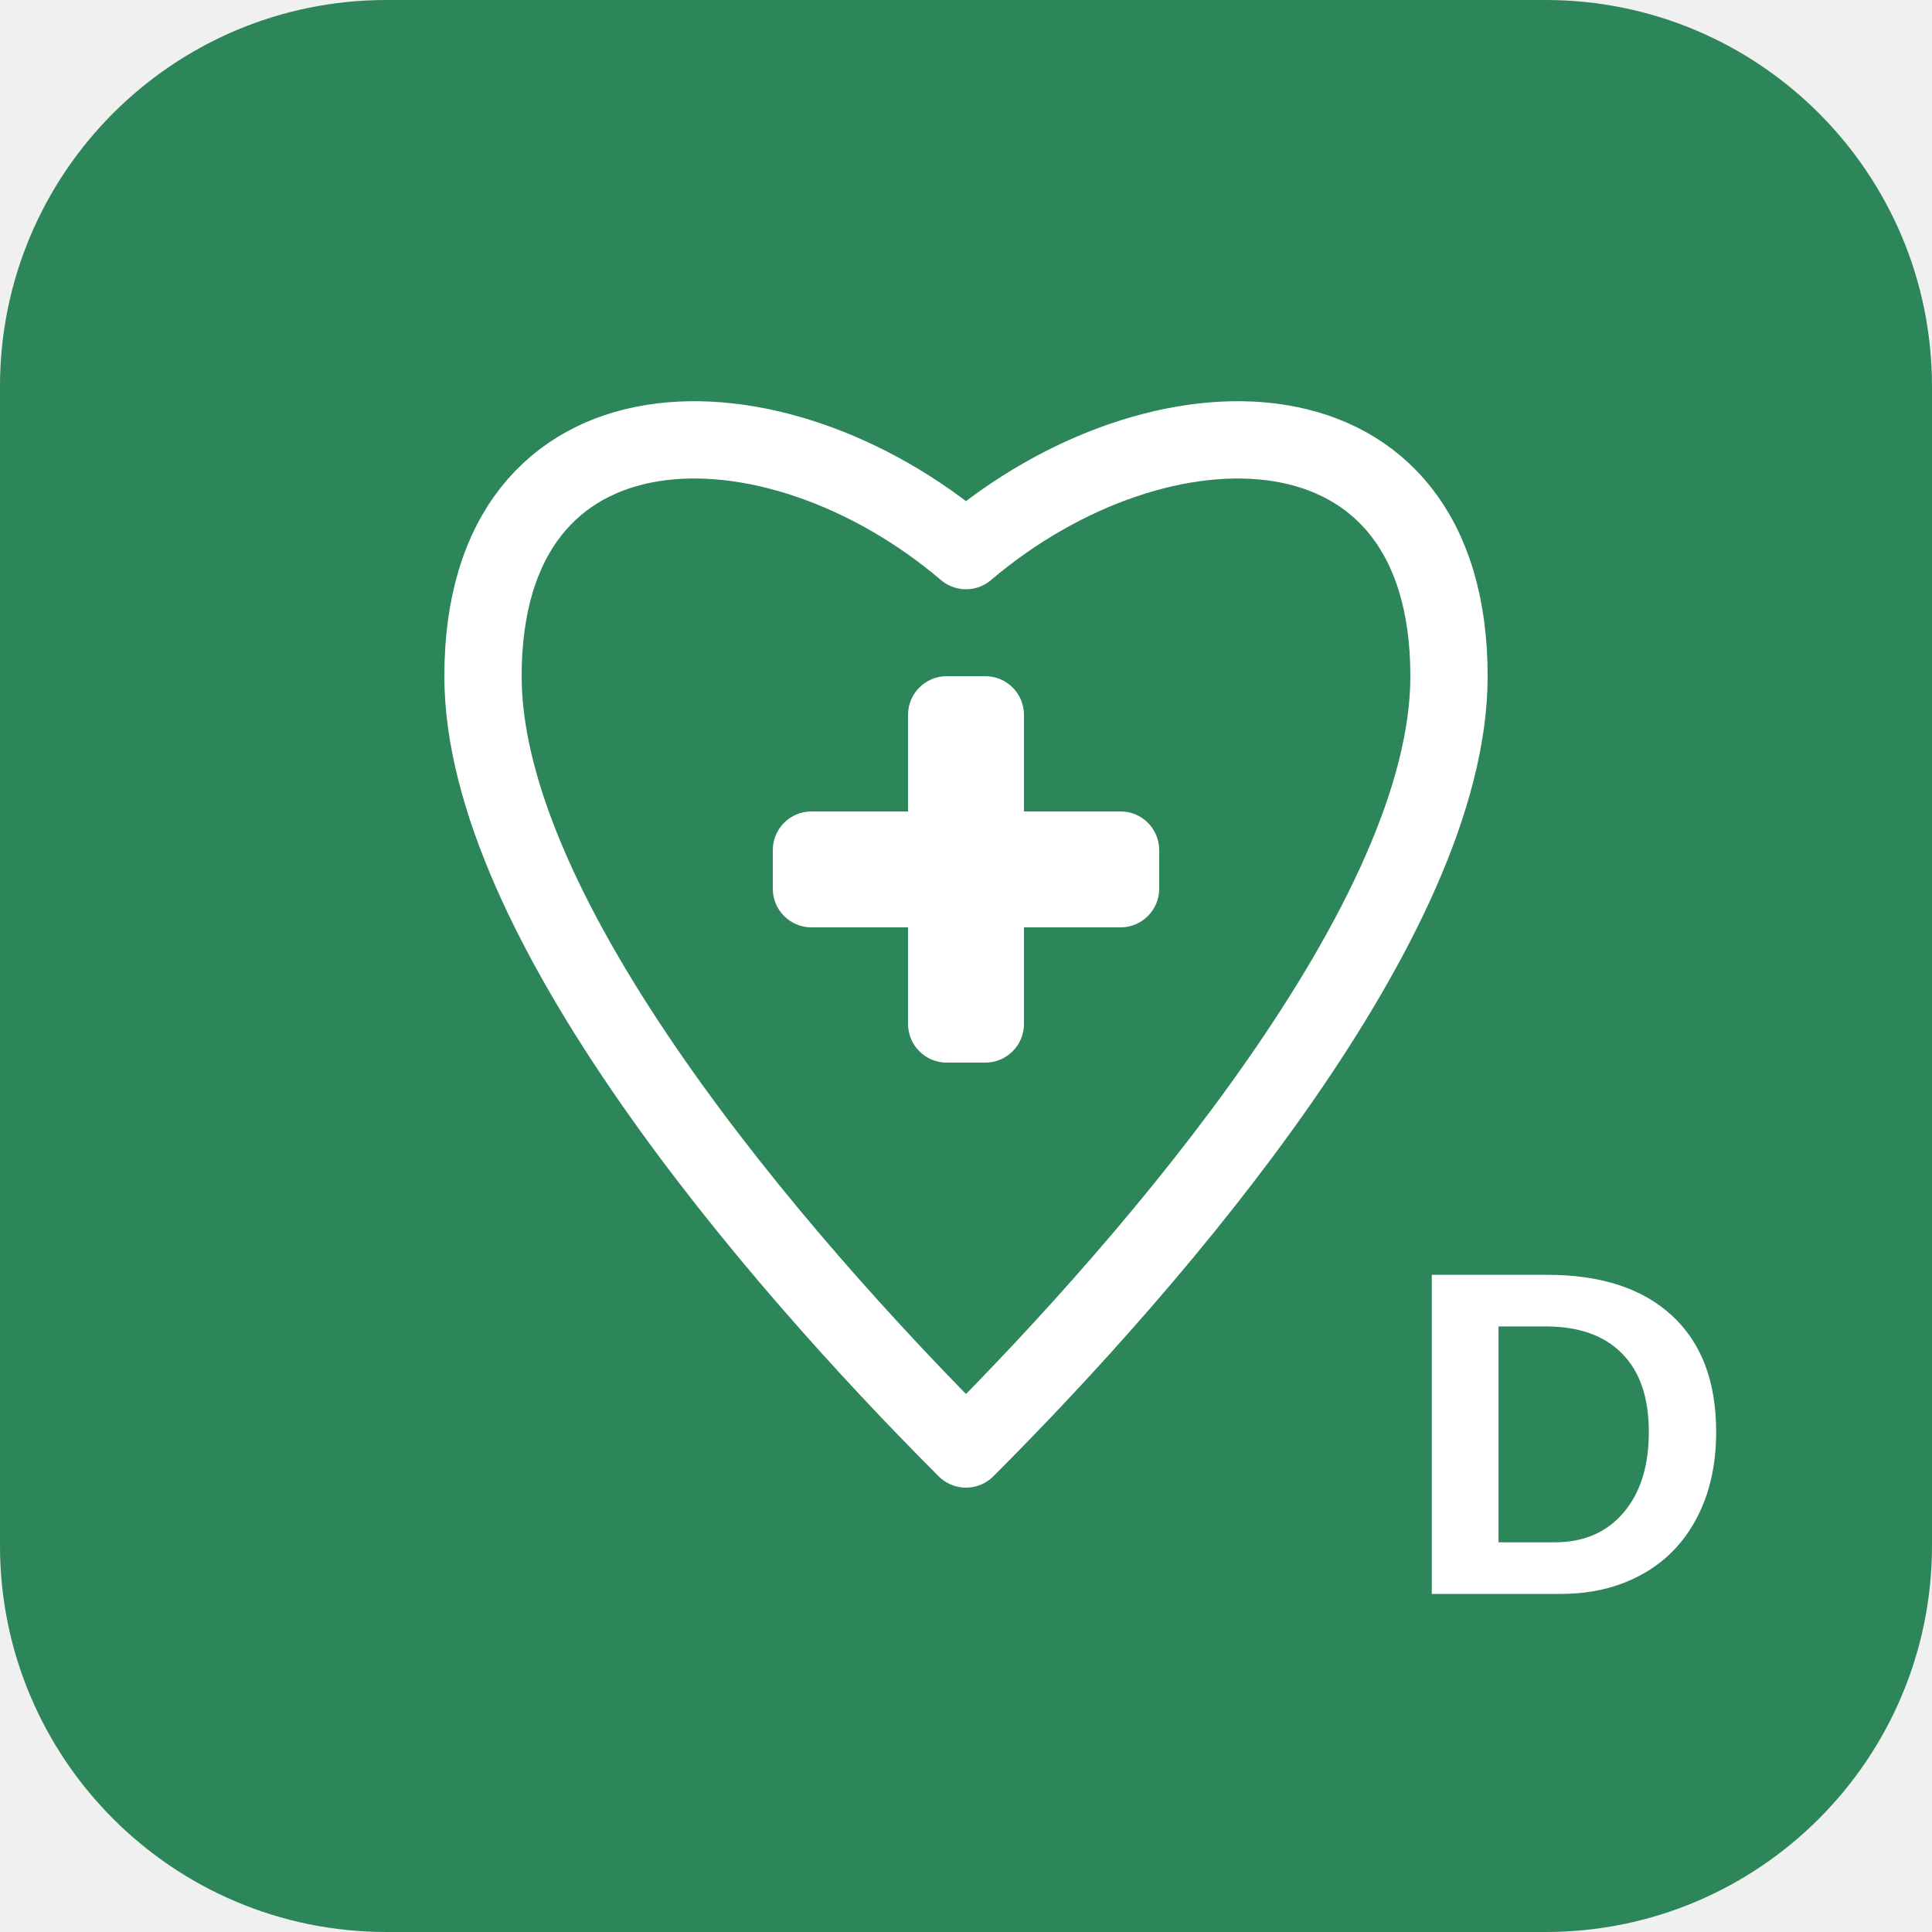
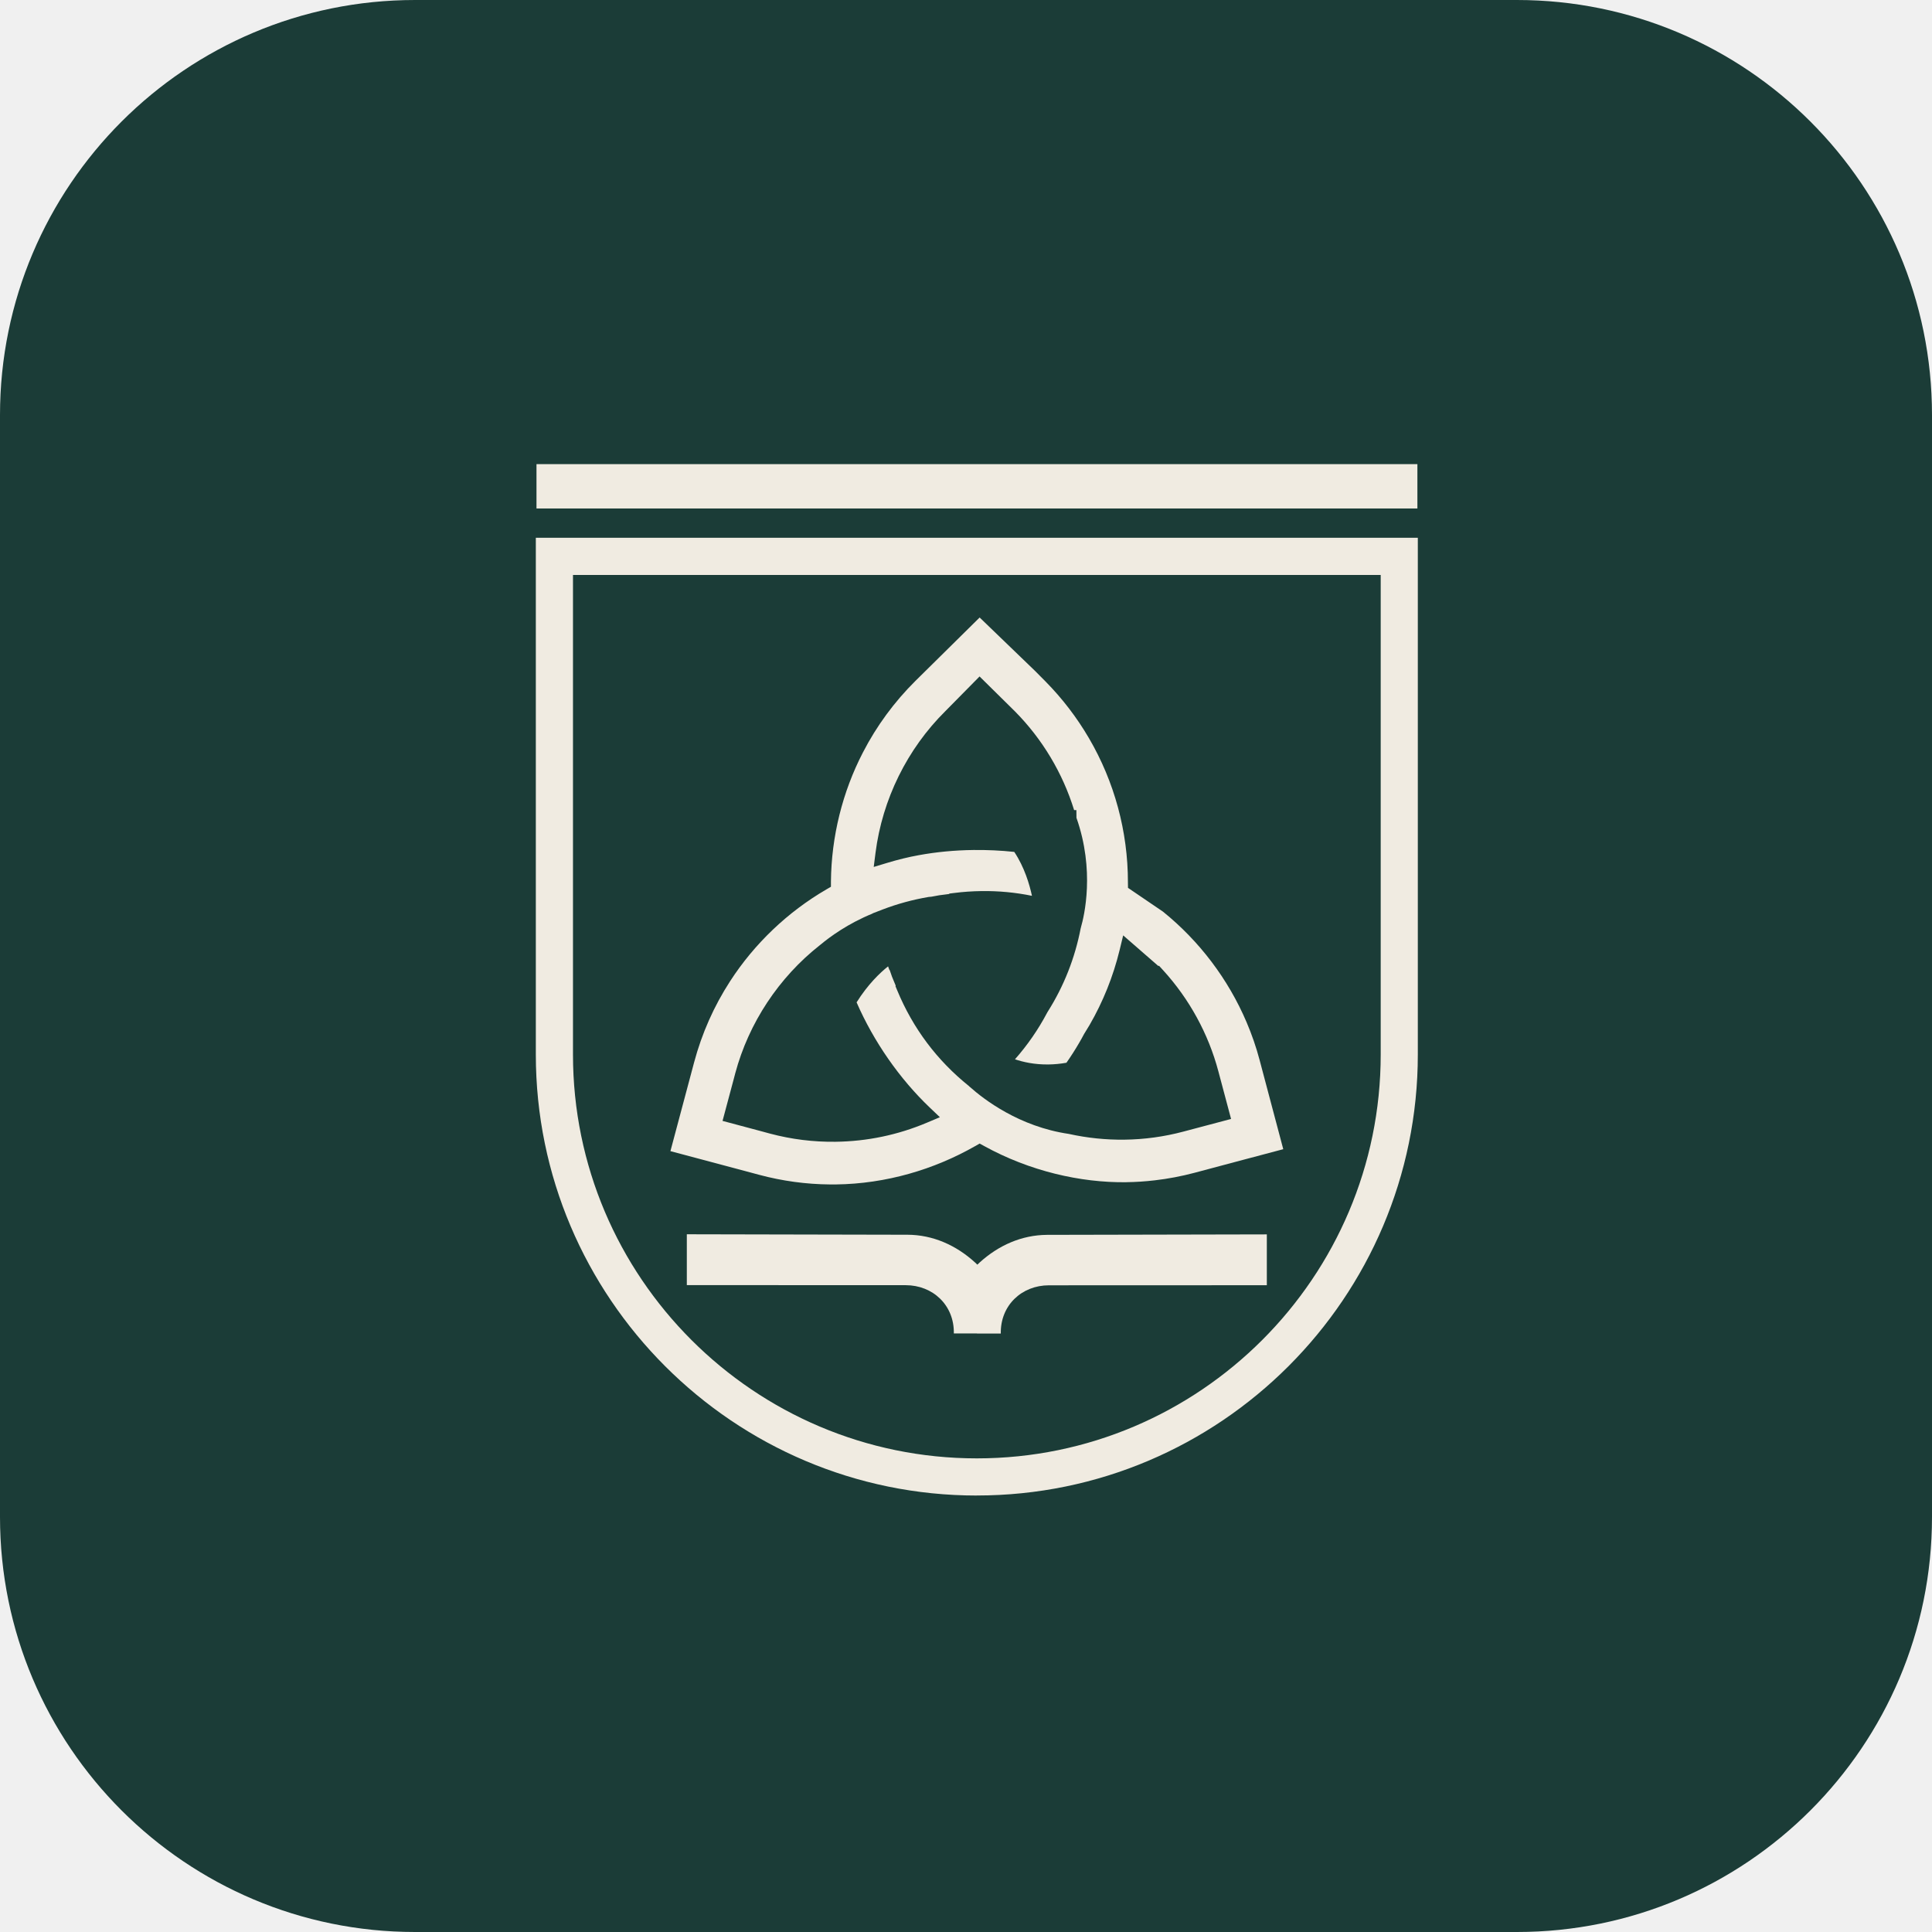
- <svg xmlns="http://www.w3.org/2000/svg" viewBox="0 0 200 200">
-   <rect width="200" height="200" fill="#2d8659" rx="40" />
-   <g transform="translate(100, 85)">
-     <path d="M 0,-28               C -20,-45 -50,-45 -50,-15               C -50,10 -20,45 0,65               C 20,45 50,10 50,-15               C 50,-45 20,-45 0,-28 Z" fill="none" stroke="white" stroke-width="8" stroke-linecap="round" stroke-linejoin="round" />
+ <svg xmlns="http://www.w3.org/2000/svg" viewBox="0 0 512 512">
+   <rect width="512" height="512" fill="#1b3c37" rx="110" />
+   <g transform="translate(142, 123) scale(1.03)">
+     <path fill="#f0ebe1" d="M113.46,265.37C50.9,265.37,0,214.47,0,151.9V18.95h226.93v132.95c0,62.56-50.9,113.46-113.46,113.46ZM9.56,28.51v123.39c0,57.29,46.61,103.91,103.91,103.91h0c57.29,0,103.91-46.61,103.91-103.91V28.51H9.56Z" />
+     <path fill="#f0ebe1" d="M151.95,184.76c-11.88.15-24.97-2.9-36.59-9.31l-1.17-.64-1.16.66c-10.54,6.01-22.89,9.7-35.82,9.86-.52,0-1.04,0-1.56,0-6.11-.05-12.22-.88-18.16-2.47l-3.83-1.03-19.03-5.07,6.1-22.86c1.99-7.44,5.1-14.45,9.25-20.85,6.24-9.65,14.81-17.83,24.78-23.63l1.17-.68v-1.35c.11-11.53,2.95-23.03,8.24-33.23,3.5-6.79,8.05-12.98,13.51-18.4l16.51-16.3,14.21,13.7,2.75,2.77c4.29,4.35,8.05,9.25,11.16,14.57,6.56,11.21,10.03,24.02,10.03,37.05l.02,1.47,9,6.12c9.36,7.55,16.8,17.39,21.51,28.45,1.35,3.16,2.49,6.46,3.37,9.8l6.07,22.87-9.92,2.63-12.95,3.45c-3.31.88-6.74,1.53-10.18,1.93-2.46.29-4.92.45-7.31.48h0ZM137.18,172.34c4.68,1.03,9.48,1.53,14.26,1.47,5.13-.06,10.23-.76,15.18-2.08l12.26-3.25-3.27-12.26c-2.55-9.62-7.47-18.62-14.22-26.01l-1.05-1.15-.18.06-9.04-7.87-.92,3.79c-1.66,6.81-4.27,13.3-7.74,19.29-.42.72-.87,1.44-1.32,2.16l-.09.15c-.39.74-.79,1.47-1.22,2.2-1.02,1.76-2.13,3.5-3.31,5.18-1.54.27-3.09.42-4.62.44-3.65.05-6.62-.65-8.62-1.33,3.21-3.64,5.97-7.63,8.22-11.88l.1-.19.13-.21c4.15-6.57,6.99-13.79,8.46-21.44l.07-.23v-.04c.84-2.89,3.62-14.56-1.16-28.14l-.02-1.98h-.58c-2.94-9.53-8.17-18.27-15.19-25.37l-9.14-9.02-8.8,8.92c-9.83,9.74-16.21,22.69-17.97,36.45l-.46,3.64,3.51-1.06c2.72-.82,5.43-1.49,8.05-1.96,4.5-.83,9.24-1.28,14.09-1.34,3.5-.04,7.03.12,10.51.49,2.62,3.94,3.92,8.36,4.55,11.3-4.25-.87-8.6-1.28-12.97-1.22-2.34.03-4.72.19-7.06.49l-1.22.15-.06.11-2.55.33-2.02.37-.69.06c-4.11.7-8.1,1.79-11.86,3.23l-2.58,1,.02.03c-6.41,2.61-11.04,6.04-13.37,7.98l-.19.15c-10.58,8.32-18.32,20.03-21.79,32.98l-.39,1.49-2.88,10.76,10,2.67,2.25.61c5.49,1.46,11.14,2.16,16.81,2.09,8.12-.1,16.04-1.75,23.52-4.91l3.34-1.41-2.62-2.5c-7.78-7.42-14.43-16.99-18.81-27.05,2.93-4.67,6.04-7.62,8.1-9.26,0,.02.33.91.33.91l.09.05.6,1.72.95,2.3-.07.11.48,1.15c4.03,9.72,10.23,17.98,18.42,24.55l.2.2.05.03c3.57,3.19,12.68,10.22,25.46,12.09Z" />
+     <path fill="#f0ebe1" d="M188.08,198.18v13.08s-56.07.02-56.07.02c-6.93,0-12.51,5.1-12.38,12.41h-6.12v-.03h-5.96c.13-7.31-5.45-12.41-12.38-12.41l-56.32-.02v-13.08s56.79.12,56.79.12c6.51.03,12.47,2.68,17.35,7.12.2.2.41.38.61.58.19-.19.39-.37.58-.55,4.89-4.44,10.84-7.08,17.35-7.12l56.54-.12Z" />
+     <rect fill="#f0ebe1" x=".17" width="226.65" height="11.41" />
  </g>
-   <g transform="translate(100, 85)">
-     <rect x="-6" y="-15" width="12" height="40" fill="white" rx="4" />
-     <rect x="-20" y="-1" width="40" height="12" fill="white" rx="4" />
-   </g>
-   <text x="145" y="165" font-family="Arial, sans-serif" font-size="48" font-weight="bold" fill="white">D</text>
</svg>
